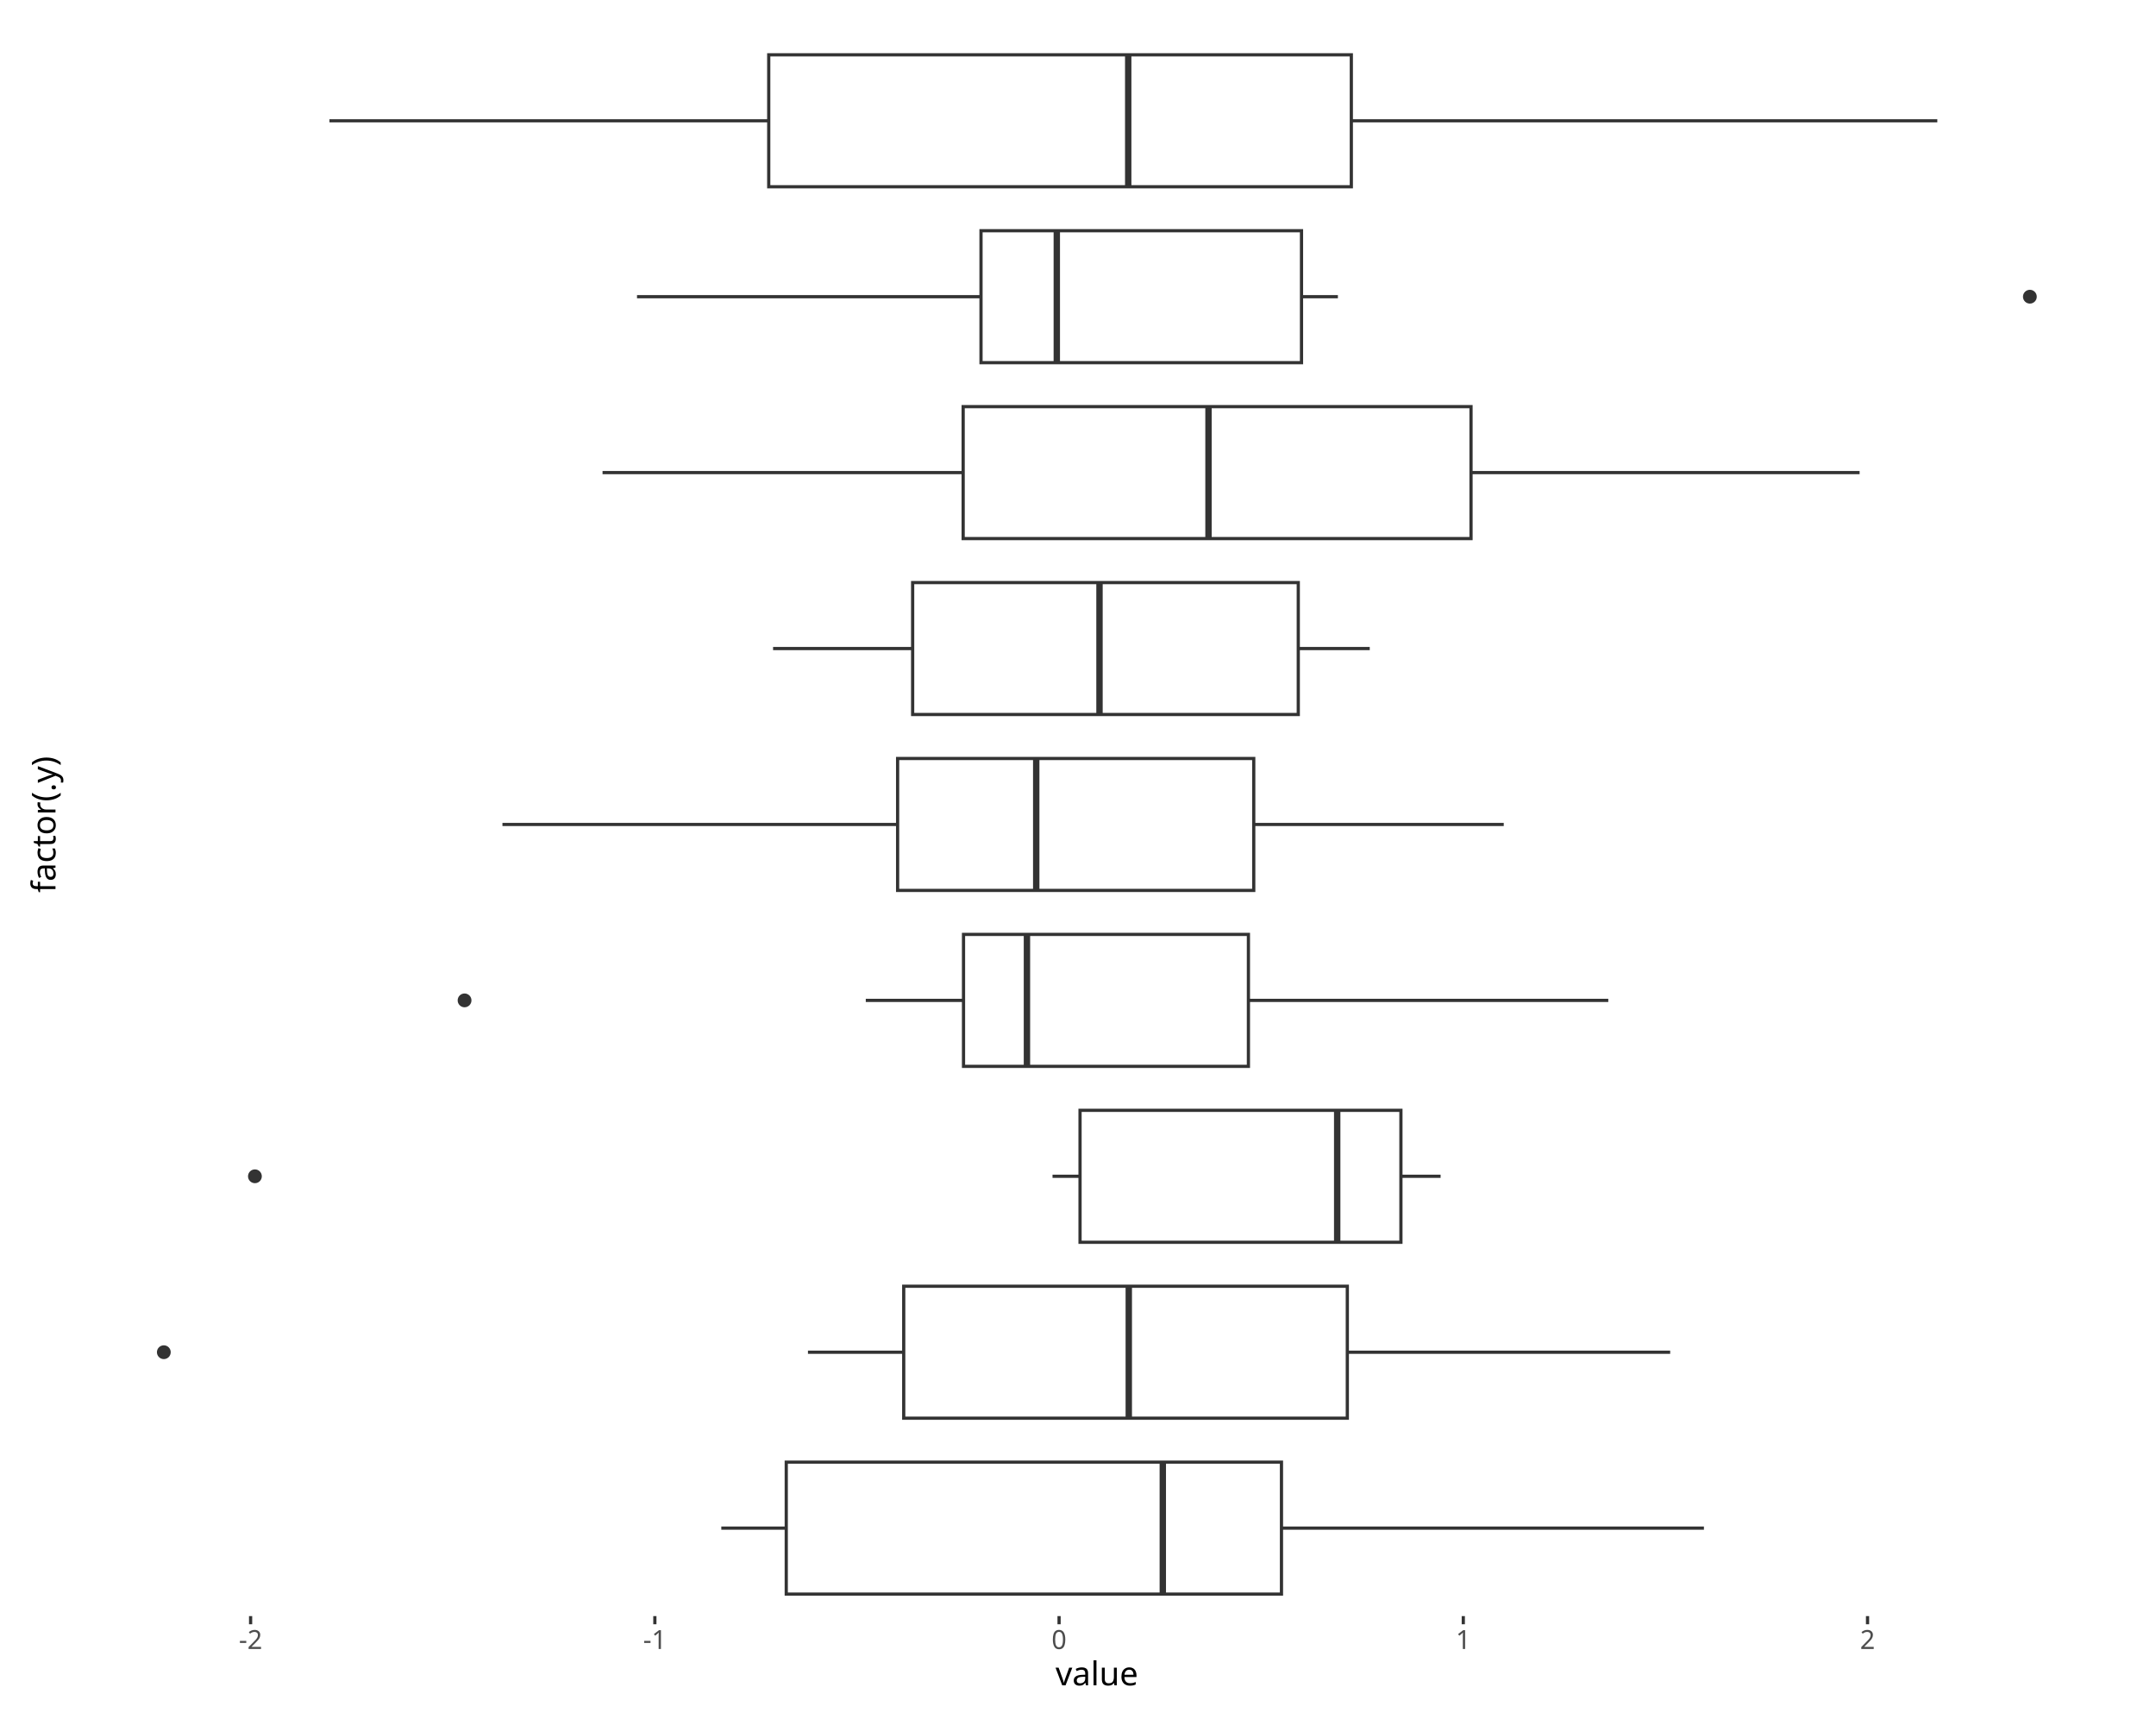
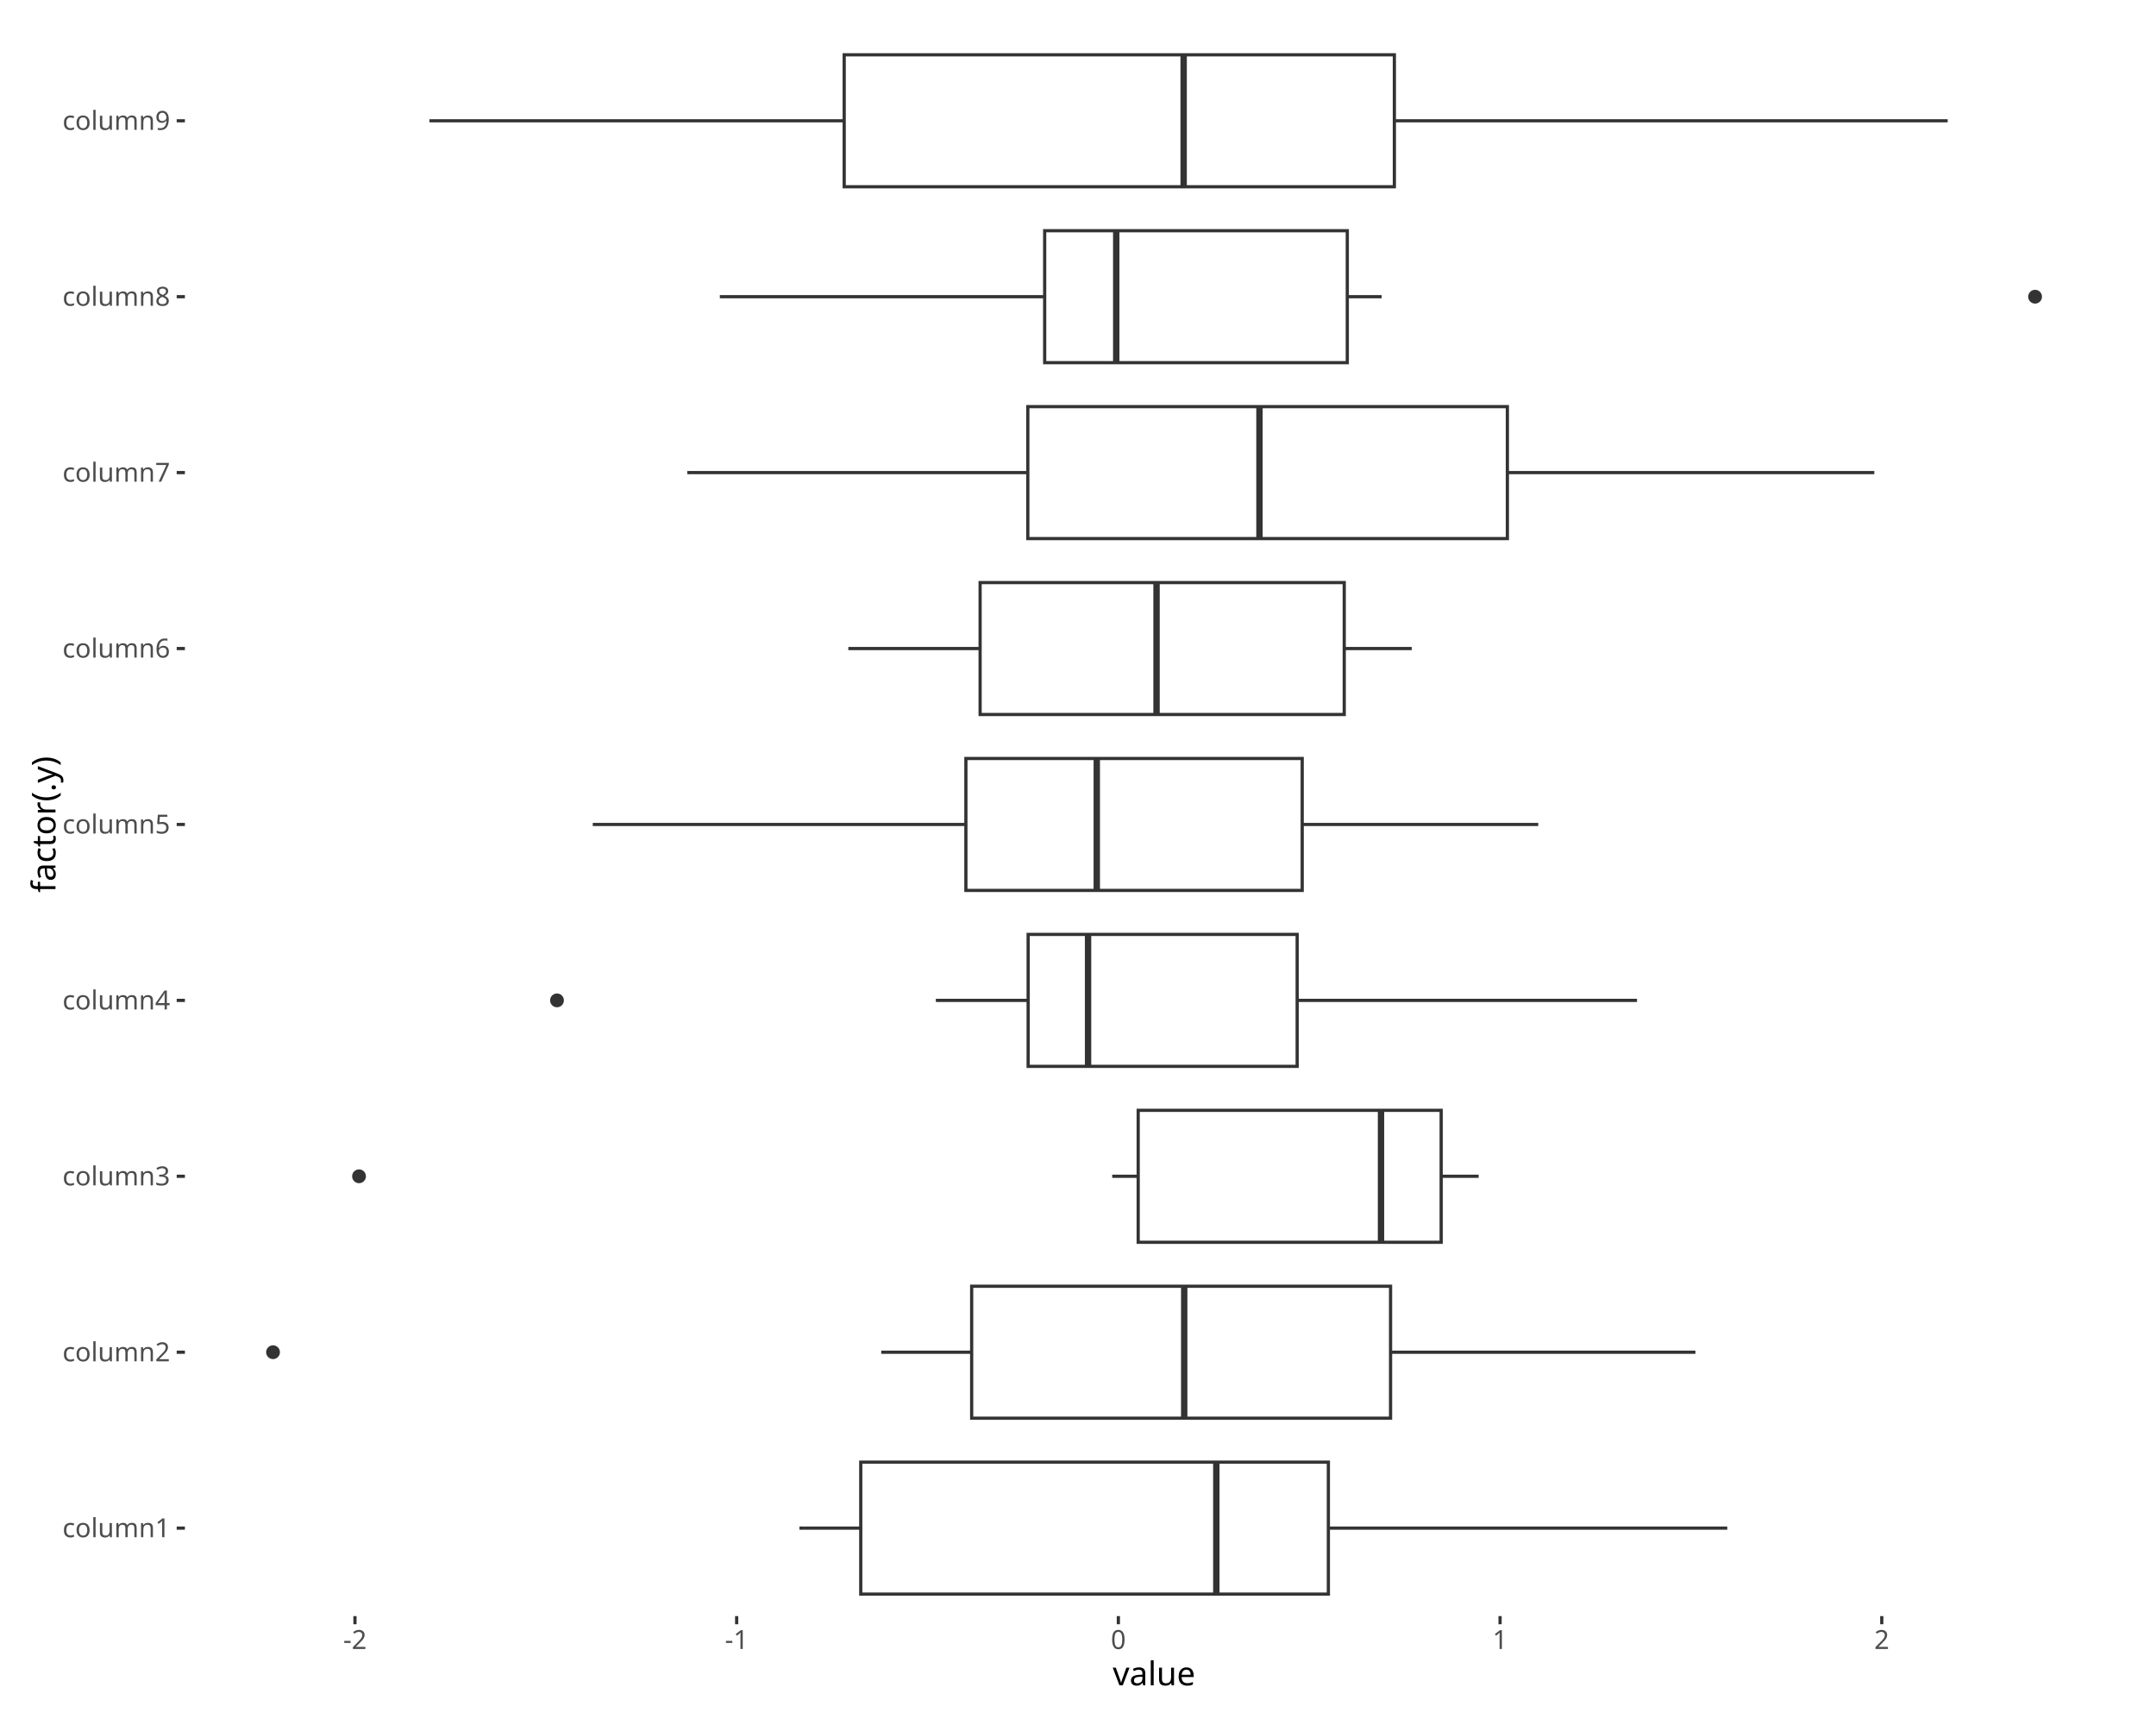
<svg xmlns="http://www.w3.org/2000/svg" class="svglite" data-engine-version="2.0" width="720.00pt" height="576.00pt" viewBox="0 0 720.00 576.00">
  <defs>
    <style type="text/css">
    .svglite line, .svglite polyline, .svglite polygon, .svglite path, .svglite rect, .svglite circle {
      fill: none;
      stroke: #000000;
      stroke-linecap: round;
      stroke-linejoin: round;
      stroke-miterlimit: 10.00;
    }
  </style>
  </defs>
  <rect width="100%" height="100%" style="stroke: none; fill: #FFFFFF;" />
  <defs>
    <clipPath id="cpMC4wMHw3MjAuMDB8MC4wMHw1NzYuMDA=">
      <rect x="0.00" y="0.00" width="720.00" height="576.00" />
    </clipPath>
  </defs>
  <g clip-path="url(#cpMC4wMHw3MjAuMDB8MC4wMHw1NzYuMDA=)">
    <rect x="0.00" y="0.00" width="720.00" height="576.00" style="stroke-width: 1.07; stroke: #FFFFFF; fill: #FFFFFF;" />
  </g>
  <defs>
-     <clipPath id="cpMjMuNTV8NzA5LjA0fDEwLjk2fDUzOS42Mw==">
-       <rect x="23.55" y="10.96" width="685.49" height="528.67" />
+     <clipPath id="cpNjEuNzV8NzA5LjA0fDEwLjk2fDUzOS42Mw==">
+       <rect x="61.75" y="10.96" width="647.29" height="528.67" />
    </clipPath>
  </defs>
-   <g clip-path="url(#cpMjMuNTV8NzA5LjA0fDEwLjk2fDUzOS42Mw==)">
+   <g clip-path="url(#cpNjEuNzV8NzA5LjA0fDEwLjk2fDUzOS42Mw==)">
</g>
  <g clip-path="url(#cpMC4wMHw3MjAuMDB8MC4wMHw1NzYuMDA=)">
</g>
  <defs>
    <clipPath id="cpNS40OHw3MTQuNTJ8NS40OHw1NzAuNTI=">
      <rect x="5.48" y="5.48" width="709.04" height="565.04" />
    </clipPath>
  </defs>
  <g clip-path="url(#cpNS40OHw3MTQuNTJ8NS40OHw1NzAuNTI=)">
    <rect x="5.48" y="5.48" width="709.04" height="565.04" style="stroke-width: 1.07; stroke: #FFFFFF; fill: #FFFFFF;" />
  </g>
  <g clip-path="url(#cpMC4wMHw3MjAuMDB8MC4wMHw1NzYuMDA=)">
</g>
  <g clip-path="url(#cpNS40OHw3MTQuNTJ8NS40OHw1NzAuNTI=)">
</g>
-   <g clip-path="url(#cpMjMuNTV8NzA5LjA0fDEwLjk2fDUzOS42Mw==)">
-     <rect x="23.55" y="10.96" width="685.49" height="528.67" style="stroke-width: 1.07; stroke: none; fill: #FFFFFF;" />
-     <line x1="427.95" y1="510.26" x2="569.03" y2="510.26" style="stroke-width: 1.07; stroke: #333333; stroke-linecap: butt;" />
-     <line x1="262.57" y1="510.26" x2="240.88" y2="510.26" style="stroke-width: 1.07; stroke: #333333; stroke-linecap: butt;" />
-     <polygon points="427.95,532.29 262.57,532.29 262.57,488.23 427.95,488.23 427.95,532.29 " style="stroke-width: 1.07; stroke: #333333; stroke-linecap: butt; stroke-linejoin: miter; fill: #FFFFFF;" />
-     <line x1="388.32" y1="532.29" x2="388.32" y2="488.23" style="stroke-width: 2.13; stroke: #333333; stroke-linecap: butt; stroke-linejoin: miter;" />
-     <circle cx="54.71" cy="451.52" r="1.95" style="stroke-width: 0.71; stroke: #333333; fill: #333333;" />
-     <line x1="449.94" y1="451.52" x2="557.76" y2="451.52" style="stroke-width: 1.07; stroke: #333333; stroke-linecap: butt;" />
-     <line x1="301.80" y1="451.52" x2="269.82" y2="451.52" style="stroke-width: 1.07; stroke: #333333; stroke-linecap: butt;" />
-     <polygon points="449.94,473.55 301.80,473.55 301.80,429.49 449.94,429.49 449.94,473.55 " style="stroke-width: 1.07; stroke: #333333; stroke-linecap: butt; stroke-linejoin: miter; fill: #FFFFFF;" />
-     <line x1="376.96" y1="473.55" x2="376.96" y2="429.49" style="stroke-width: 2.13; stroke: #333333; stroke-linecap: butt; stroke-linejoin: miter;" />
-     <circle cx="85.13" cy="392.78" r="1.95" style="stroke-width: 0.71; stroke: #333333; fill: #333333;" />
-     <line x1="467.84" y1="392.78" x2="481.09" y2="392.78" style="stroke-width: 1.07; stroke: #333333; stroke-linecap: butt;" />
-     <line x1="360.68" y1="392.78" x2="351.49" y2="392.78" style="stroke-width: 1.07; stroke: #333333; stroke-linecap: butt;" />
-     <polygon points="467.84,414.81 360.68,414.81 360.68,370.75 467.84,370.75 467.84,414.81 " style="stroke-width: 1.07; stroke: #333333; stroke-linecap: butt; stroke-linejoin: miter; fill: #FFFFFF;" />
-     <line x1="446.56" y1="414.81" x2="446.56" y2="370.75" style="stroke-width: 2.13; stroke: #333333; stroke-linecap: butt; stroke-linejoin: miter;" />
-     <circle cx="155.14" cy="334.04" r="1.95" style="stroke-width: 0.71; stroke: #333333; fill: #333333;" />
-     <line x1="416.91" y1="334.04" x2="537.09" y2="334.04" style="stroke-width: 1.07; stroke: #333333; stroke-linecap: butt;" />
-     <line x1="321.77" y1="334.04" x2="289.13" y2="334.04" style="stroke-width: 1.07; stroke: #333333; stroke-linecap: butt;" />
-     <polygon points="416.91,356.07 321.77,356.07 321.77,312.01 416.91,312.01 416.91,356.07 " style="stroke-width: 1.07; stroke: #333333; stroke-linecap: butt; stroke-linejoin: miter; fill: #FFFFFF;" />
-     <line x1="342.95" y1="356.07" x2="342.95" y2="312.01" style="stroke-width: 2.13; stroke: #333333; stroke-linecap: butt; stroke-linejoin: miter;" />
-     <line x1="418.69" y1="275.30" x2="502.18" y2="275.30" style="stroke-width: 1.07; stroke: #333333; stroke-linecap: butt;" />
-     <line x1="299.76" y1="275.30" x2="167.79" y2="275.30" style="stroke-width: 1.07; stroke: #333333; stroke-linecap: butt;" />
-     <polygon points="418.69,297.32 299.76,297.32 299.76,253.27 418.69,253.27 418.69,297.32 " style="stroke-width: 1.07; stroke: #333333; stroke-linecap: butt; stroke-linejoin: miter; fill: #FFFFFF;" />
-     <line x1="346.05" y1="297.32" x2="346.05" y2="253.27" style="stroke-width: 2.13; stroke: #333333; stroke-linecap: butt; stroke-linejoin: miter;" />
-     <line x1="433.56" y1="216.55" x2="457.43" y2="216.55" style="stroke-width: 1.07; stroke: #333333; stroke-linecap: butt;" />
-     <line x1="304.78" y1="216.55" x2="258.17" y2="216.55" style="stroke-width: 1.07; stroke: #333333; stroke-linecap: butt;" />
-     <polygon points="433.56,238.58 304.78,238.58 304.78,194.53 433.56,194.53 433.56,238.58 " style="stroke-width: 1.07; stroke: #333333; stroke-linecap: butt; stroke-linejoin: miter; fill: #FFFFFF;" />
-     <line x1="367.18" y1="238.58" x2="367.18" y2="194.53" style="stroke-width: 2.13; stroke: #333333; stroke-linecap: butt; stroke-linejoin: miter;" />
-     <line x1="491.25" y1="157.81" x2="621.02" y2="157.81" style="stroke-width: 1.07; stroke: #333333; stroke-linecap: butt;" />
-     <line x1="321.65" y1="157.81" x2="201.22" y2="157.81" style="stroke-width: 1.07; stroke: #333333; stroke-linecap: butt;" />
-     <polygon points="491.25,179.84 321.65,179.84 321.65,135.78 491.25,135.78 491.25,179.84 " style="stroke-width: 1.07; stroke: #333333; stroke-linecap: butt; stroke-linejoin: miter; fill: #FFFFFF;" />
-     <line x1="403.58" y1="179.84" x2="403.58" y2="135.78" style="stroke-width: 2.13; stroke: #333333; stroke-linecap: butt; stroke-linejoin: miter;" />
-     <circle cx="677.88" cy="99.07" r="1.95" style="stroke-width: 0.71; stroke: #333333; fill: #333333;" />
-     <line x1="434.64" y1="99.07" x2="446.79" y2="99.07" style="stroke-width: 1.07; stroke: #333333; stroke-linecap: butt;" />
-     <line x1="327.61" y1="99.07" x2="212.73" y2="99.07" style="stroke-width: 1.07; stroke: #333333; stroke-linecap: butt;" />
-     <polygon points="434.64,121.10 327.61,121.10 327.61,77.04 434.64,77.04 434.64,121.10 " style="stroke-width: 1.07; stroke: #333333; stroke-linecap: butt; stroke-linejoin: miter; fill: #FFFFFF;" />
-     <line x1="352.92" y1="121.10" x2="352.92" y2="77.04" style="stroke-width: 2.13; stroke: #333333; stroke-linecap: butt; stroke-linejoin: miter;" />
-     <line x1="451.28" y1="40.33" x2="646.97" y2="40.33" style="stroke-width: 1.07; stroke: #333333; stroke-linecap: butt;" />
-     <line x1="256.72" y1="40.33" x2="110.02" y2="40.33" style="stroke-width: 1.07; stroke: #333333; stroke-linecap: butt;" />
-     <polygon points="451.28,62.36 256.72,62.36 256.72,18.30 451.28,18.30 451.28,62.36 " style="stroke-width: 1.07; stroke: #333333; stroke-linecap: butt; stroke-linejoin: miter; fill: #FFFFFF;" />
-     <line x1="376.77" y1="62.36" x2="376.77" y2="18.30" style="stroke-width: 2.13; stroke: #333333; stroke-linecap: butt; stroke-linejoin: miter;" />
-   </g>
-   <g clip-path="url(#cpNS40OHw3MTQuNTJ8NS40OHw1NzAuNTI=)">
- </g>
-   <g clip-path="url(#cpMC4wMHw3MjAuMDB8MC4wMHw1NzYuMDA=)">
- </g>
-   <g clip-path="url(#cpNS40OHw3MTQuNTJ8NS40OHw1NzAuNTI=)">
- </g>
-   <g clip-path="url(#cpMC4wMHw3MjAuMDB8MC4wMHw1NzYuMDA=)">
- </g>
-   <g clip-path="url(#cpNS40OHw3MTQuNTJ8NS40OHw1NzAuNTI=)">
- </g>
-   <g clip-path="url(#cpMC4wMHw3MjAuMDB8MC4wMHw1NzYuMDA=)">
- </g>
-   <g clip-path="url(#cpNS40OHw3MTQuNTJ8NS40OHw1NzAuNTI=)">
- </g>
-   <g clip-path="url(#cpMC4wMHw3MjAuMDB8MC4wMHw1NzYuMDA=)">
- </g>
-   <g clip-path="url(#cpNS40OHw3MTQuNTJ8NS40OHw1NzAuNTI=)">
- </g>
-   <g clip-path="url(#cpMC4wMHw3MjAuMDB8MC4wMHw1NzYuMDA=)">
- </g>
-   <g clip-path="url(#cpNS40OHw3MTQuNTJ8NS40OHw1NzAuNTI=)">
- </g>
-   <g clip-path="url(#cpMC4wMHw3MjAuMDB8MC4wMHw1NzYuMDA=)">
- </g>
-   <g clip-path="url(#cpNS40OHw3MTQuNTJ8NS40OHw1NzAuNTI=)">
- </g>
-   <g clip-path="url(#cpMC4wMHw3MjAuMDB8MC4wMHw1NzYuMDA=)">
-     <polyline points="83.69,542.37 83.69,539.63 " style="stroke-width: 1.07; stroke: #333333; stroke-linecap: butt;" />
-     <polyline points="218.69,542.37 218.69,539.63 " style="stroke-width: 1.07; stroke: #333333; stroke-linecap: butt;" />
-     <polyline points="353.68,542.37 353.68,539.63 " style="stroke-width: 1.07; stroke: #333333; stroke-linecap: butt;" />
-     <polyline points="488.67,542.37 488.67,539.63 " style="stroke-width: 1.07; stroke: #333333; stroke-linecap: butt;" />
-     <polyline points="623.67,542.37 623.67,539.63 " style="stroke-width: 1.07; stroke: #333333; stroke-linecap: butt;" />
-     <text x="83.69" y="550.62" text-anchor="middle" style="font-size: 8.80px; fill: #4D4D4D; font-family: sans;" textLength="7.82px" lengthAdjust="spacingAndGlyphs">-2</text>
-     <text x="218.69" y="550.62" text-anchor="middle" style="font-size: 8.80px; fill: #4D4D4D; font-family: sans;" textLength="7.82px" lengthAdjust="spacingAndGlyphs">-1</text>
-     <text x="353.68" y="550.62" text-anchor="middle" style="font-size: 8.80px; fill: #4D4D4D; font-family: sans;" textLength="4.89px" lengthAdjust="spacingAndGlyphs">0</text>
-     <text x="488.67" y="550.62" text-anchor="middle" style="font-size: 8.80px; fill: #4D4D4D; font-family: sans;" textLength="4.89px" lengthAdjust="spacingAndGlyphs">1</text>
-     <text x="623.67" y="550.62" text-anchor="middle" style="font-size: 8.80px; fill: #4D4D4D; font-family: sans;" textLength="4.89px" lengthAdjust="spacingAndGlyphs">2</text>
-   </g>
-   <g clip-path="url(#cpNS40OHw3MTQuNTJ8NS40OHw1NzAuNTI=)">
- </g>
-   <g clip-path="url(#cpMC4wMHw3MjAuMDB8MC4wMHw1NzYuMDA=)">
-     <text x="366.30" y="562.76" text-anchor="middle" style="font-size: 11.00px; font-family: sans;" textLength="26.30px" lengthAdjust="spacingAndGlyphs">value</text>
-   </g>
-   <g clip-path="url(#cpNS40OHw3MTQuNTJ8NS40OHw1NzAuNTI=)">
- </g>
-   <g clip-path="url(#cpMC4wMHw3MjAuMDB8MC4wMHw1NzYuMDA=)">
- </g>
+   <g clip-path="url(#cpNjEuNzV8NzA5LjA0fDEwLjk2fDUzOS42Mw==)">
+     <rect x="61.75" y="10.96" width="647.29" height="528.67" style="stroke-width: 1.07; stroke: none; fill: #FFFFFF;" />
+     <line x1="443.61" y1="510.26" x2="576.83" y2="510.26" style="stroke-width: 1.07; stroke: #333333; stroke-linecap: butt;" />
+     <line x1="287.45" y1="510.26" x2="266.97" y2="510.26" style="stroke-width: 1.07; stroke: #333333; stroke-linecap: butt;" />
+     <polygon points="443.61,532.29 287.45,532.29 287.45,488.23 443.61,488.23 443.61,532.29 " style="stroke-width: 1.07; stroke: #333333; stroke-linecap: butt; stroke-linejoin: miter; fill: #FFFFFF;" />
+     <line x1="406.19" y1="532.29" x2="406.19" y2="488.23" style="stroke-width: 2.13; stroke: #333333; stroke-linecap: butt; stroke-linejoin: miter;" />
+     <circle cx="91.18" cy="451.52" r="1.95" style="stroke-width: 0.71; stroke: #333333; fill: #333333;" />
+     <line x1="464.38" y1="451.52" x2="566.19" y2="451.52" style="stroke-width: 1.07; stroke: #333333; stroke-linecap: butt;" />
+     <line x1="324.49" y1="451.52" x2="294.29" y2="451.52" style="stroke-width: 1.07; stroke: #333333; stroke-linecap: butt;" />
+     <polygon points="464.38,473.55 324.49,473.55 324.49,429.49 464.38,429.49 464.38,473.55 " style="stroke-width: 1.07; stroke: #333333; stroke-linecap: butt; stroke-linejoin: miter; fill: #FFFFFF;" />
+     <line x1="395.47" y1="473.55" x2="395.47" y2="429.49" style="stroke-width: 2.13; stroke: #333333; stroke-linecap: butt; stroke-linejoin: miter;" />
+     <circle cx="119.90" cy="392.78" r="1.95" style="stroke-width: 0.71; stroke: #333333; fill: #333333;" />
+     <line x1="481.28" y1="392.78" x2="493.80" y2="392.78" style="stroke-width: 1.07; stroke: #333333; stroke-linecap: butt;" />
+     <line x1="380.10" y1="392.78" x2="371.42" y2="392.78" style="stroke-width: 1.07; stroke: #333333; stroke-linecap: butt;" />
+     <polygon points="481.28,414.81 380.10,414.81 380.10,370.75 481.28,370.75 481.28,414.81 " style="stroke-width: 1.07; stroke: #333333; stroke-linecap: butt; stroke-linejoin: miter; fill: #FFFFFF;" />
+     <line x1="461.19" y1="414.81" x2="461.19" y2="370.75" style="stroke-width: 2.13; stroke: #333333; stroke-linecap: butt; stroke-linejoin: miter;" />
+     <circle cx="186.01" cy="334.04" r="1.95" style="stroke-width: 0.71; stroke: #333333; fill: #333333;" />
+     <line x1="433.19" y1="334.04" x2="546.68" y2="334.04" style="stroke-width: 1.07; stroke: #333333; stroke-linecap: butt;" />
+     <line x1="343.35" y1="334.04" x2="312.53" y2="334.04" style="stroke-width: 1.07; stroke: #333333; stroke-linecap: butt;" />
+     <polygon points="433.19,356.07 343.35,356.07 343.35,312.01 433.19,312.01 433.19,356.07 " style="stroke-width: 1.07; stroke: #333333; stroke-linecap: butt; stroke-linejoin: miter; fill: #FFFFFF;" />
+     <line x1="363.36" y1="356.07" x2="363.36" y2="312.01" style="stroke-width: 2.13; stroke: #333333; stroke-linecap: butt; stroke-linejoin: miter;" />
+     <line x1="434.87" y1="275.30" x2="513.70" y2="275.30" style="stroke-width: 1.07; stroke: #333333; stroke-linecap: butt;" />
+     <line x1="322.56" y1="275.30" x2="197.95" y2="275.30" style="stroke-width: 1.07; stroke: #333333; stroke-linecap: butt;" />
+     <polygon points="434.87,297.32 322.56,297.32 322.56,253.27 434.87,253.27 434.87,297.32 " style="stroke-width: 1.07; stroke: #333333; stroke-linecap: butt; stroke-linejoin: miter; fill: #FFFFFF;" />
+     <line x1="366.27" y1="297.32" x2="366.27" y2="253.27" style="stroke-width: 2.13; stroke: #333333; stroke-linecap: butt; stroke-linejoin: miter;" />
+     <line x1="448.91" y1="216.55" x2="471.45" y2="216.55" style="stroke-width: 1.07; stroke: #333333; stroke-linecap: butt;" />
+     <line x1="327.31" y1="216.55" x2="283.30" y2="216.55" style="stroke-width: 1.07; stroke: #333333; stroke-linecap: butt;" />
+     <polygon points="448.91,238.58 327.31,238.58 327.31,194.53 448.91,194.53 448.91,238.58 " style="stroke-width: 1.07; stroke: #333333; stroke-linecap: butt; stroke-linejoin: miter; fill: #FFFFFF;" />
+     <line x1="386.23" y1="238.58" x2="386.23" y2="194.53" style="stroke-width: 2.13; stroke: #333333; stroke-linecap: butt; stroke-linejoin: miter;" />
+     <line x1="503.39" y1="157.81" x2="625.93" y2="157.81" style="stroke-width: 1.07; stroke: #333333; stroke-linecap: butt;" />
+     <line x1="343.24" y1="157.81" x2="229.52" y2="157.81" style="stroke-width: 1.07; stroke: #333333; stroke-linecap: butt;" />
+     <polygon points="503.39,179.84 343.24,179.84 343.24,135.78 503.39,135.78 503.39,179.84 " style="stroke-width: 1.07; stroke: #333333; stroke-linecap: butt; stroke-linejoin: miter; fill: #FFFFFF;" />
+     <line x1="420.60" y1="179.84" x2="420.60" y2="135.78" style="stroke-width: 2.13; stroke: #333333; stroke-linecap: butt; stroke-linejoin: miter;" />
+     <circle cx="679.62" cy="99.07" r="1.95" style="stroke-width: 0.71; stroke: #333333; fill: #333333;" />
+     <line x1="449.93" y1="99.07" x2="461.41" y2="99.07" style="stroke-width: 1.07; stroke: #333333; stroke-linecap: butt;" />
+     <line x1="348.87" y1="99.07" x2="240.39" y2="99.07" style="stroke-width: 1.07; stroke: #333333; stroke-linecap: butt;" />
+     <polygon points="449.93,121.10 348.87,121.10 348.87,77.04 449.93,77.04 449.93,121.10 " style="stroke-width: 1.07; stroke: #333333; stroke-linecap: butt; stroke-linejoin: miter; fill: #FFFFFF;" />
+     <line x1="372.77" y1="121.10" x2="372.77" y2="77.04" style="stroke-width: 2.13; stroke: #333333; stroke-linecap: butt; stroke-linejoin: miter;" />
+     <line x1="465.65" y1="40.33" x2="650.43" y2="40.33" style="stroke-width: 1.07; stroke: #333333; stroke-linecap: butt;" />
+     <line x1="281.92" y1="40.33" x2="143.41" y2="40.33" style="stroke-width: 1.07; stroke: #333333; stroke-linecap: butt;" />
+     <polygon points="465.65,62.36 281.92,62.36 281.92,18.30 465.65,18.30 465.65,62.36 " style="stroke-width: 1.07; stroke: #333333; stroke-linecap: butt; stroke-linejoin: miter; fill: #FFFFFF;" />
+     <line x1="395.28" y1="62.36" x2="395.28" y2="18.30" style="stroke-width: 2.13; stroke: #333333; stroke-linecap: butt; stroke-linejoin: miter;" />
+   </g>
+   <g clip-path="url(#cpNS40OHw3MTQuNTJ8NS40OHw1NzAuNTI=)">
+ </g>
+   <g clip-path="url(#cpMC4wMHw3MjAuMDB8MC4wMHw1NzYuMDA=)">
+ </g>
+   <g clip-path="url(#cpNS40OHw3MTQuNTJ8NS40OHw1NzAuNTI=)">
+ </g>
+   <g clip-path="url(#cpMC4wMHw3MjAuMDB8MC4wMHw1NzYuMDA=)">
+ </g>
+   <g clip-path="url(#cpNS40OHw3MTQuNTJ8NS40OHw1NzAuNTI=)">
+ </g>
+   <g clip-path="url(#cpMC4wMHw3MjAuMDB8MC4wMHw1NzYuMDA=)">
+ </g>
+   <g clip-path="url(#cpNS40OHw3MTQuNTJ8NS40OHw1NzAuNTI=)">
+ </g>
+   <g clip-path="url(#cpMC4wMHw3MjAuMDB8MC4wMHw1NzYuMDA=)">
+ </g>
+   <g clip-path="url(#cpNS40OHw3MTQuNTJ8NS40OHw1NzAuNTI=)">
+ </g>
+   <g clip-path="url(#cpMC4wMHw3MjAuMDB8MC4wMHw1NzYuMDA=)">
+ </g>
+   <g clip-path="url(#cpNS40OHw3MTQuNTJ8NS40OHw1NzAuNTI=)">
+ </g>
+   <g clip-path="url(#cpMC4wMHw3MjAuMDB8MC4wMHw1NzYuMDA=)">
+ </g>
+   <g clip-path="url(#cpNS40OHw3MTQuNTJ8NS40OHw1NzAuNTI=)">
+ </g>
+   <g clip-path="url(#cpMC4wMHw3MjAuMDB8MC4wMHw1NzYuMDA=)">
+     <polyline points="118.54,542.37 118.54,539.63 " style="stroke-width: 1.07; stroke: #333333; stroke-linecap: butt;" />
+     <polyline points="246.01,542.37 246.01,539.63 " style="stroke-width: 1.07; stroke: #333333; stroke-linecap: butt;" />
+     <polyline points="373.48,542.37 373.48,539.63 " style="stroke-width: 1.07; stroke: #333333; stroke-linecap: butt;" />
+     <polyline points="500.95,542.37 500.95,539.63 " style="stroke-width: 1.07; stroke: #333333; stroke-linecap: butt;" />
+     <polyline points="628.42,542.37 628.42,539.63 " style="stroke-width: 1.07; stroke: #333333; stroke-linecap: butt;" />
+     <text x="118.54" y="550.62" text-anchor="middle" style="font-size: 8.80px; fill: #4D4D4D; font-family: sans;" textLength="7.82px" lengthAdjust="spacingAndGlyphs">-2</text>
+     <text x="246.01" y="550.62" text-anchor="middle" style="font-size: 8.80px; fill: #4D4D4D; font-family: sans;" textLength="7.82px" lengthAdjust="spacingAndGlyphs">-1</text>
+     <text x="373.48" y="550.62" text-anchor="middle" style="font-size: 8.80px; fill: #4D4D4D; font-family: sans;" textLength="4.89px" lengthAdjust="spacingAndGlyphs">0</text>
+     <text x="500.95" y="550.62" text-anchor="middle" style="font-size: 8.80px; fill: #4D4D4D; font-family: sans;" textLength="4.89px" lengthAdjust="spacingAndGlyphs">1</text>
+     <text x="628.42" y="550.62" text-anchor="middle" style="font-size: 8.80px; fill: #4D4D4D; font-family: sans;" textLength="4.89px" lengthAdjust="spacingAndGlyphs">2</text>
+   </g>
+   <g clip-path="url(#cpNS40OHw3MTQuNTJ8NS40OHw1NzAuNTI=)">
+ </g>
+   <g clip-path="url(#cpMC4wMHw3MjAuMDB8MC4wMHw1NzYuMDA=)">
+     <text x="385.40" y="562.76" text-anchor="middle" style="font-size: 11.00px; font-family: sans;" textLength="26.30px" lengthAdjust="spacingAndGlyphs">value</text>
+   </g>
+   <g clip-path="url(#cpNS40OHw3MTQuNTJ8NS40OHw1NzAuNTI=)">
+ </g>
+   <g clip-path="url(#cpMC4wMHw3MjAuMDB8MC4wMHw1NzYuMDA=)">
+     <text x="56.82" y="513.29" text-anchor="end" style="font-size: 8.80px; fill: #4D4D4D; font-family: sans;" textLength="33.27px" lengthAdjust="spacingAndGlyphs">column1</text>
+     <text x="56.82" y="454.55" text-anchor="end" style="font-size: 8.80px; fill: #4D4D4D; font-family: sans;" textLength="33.27px" lengthAdjust="spacingAndGlyphs">column2</text>
+     <text x="56.82" y="395.81" text-anchor="end" style="font-size: 8.80px; fill: #4D4D4D; font-family: sans;" textLength="33.27px" lengthAdjust="spacingAndGlyphs">column3</text>
+     <text x="56.82" y="337.07" text-anchor="end" style="font-size: 8.80px; fill: #4D4D4D; font-family: sans;" textLength="33.27px" lengthAdjust="spacingAndGlyphs">column4</text>
+     <text x="56.82" y="278.32" text-anchor="end" style="font-size: 8.80px; fill: #4D4D4D; font-family: sans;" textLength="33.27px" lengthAdjust="spacingAndGlyphs">column5</text>
+     <text x="56.82" y="219.58" text-anchor="end" style="font-size: 8.80px; fill: #4D4D4D; font-family: sans;" textLength="33.27px" lengthAdjust="spacingAndGlyphs">column6</text>
+     <text x="56.82" y="160.84" text-anchor="end" style="font-size: 8.80px; fill: #4D4D4D; font-family: sans;" textLength="33.27px" lengthAdjust="spacingAndGlyphs">column7</text>
+     <text x="56.82" y="102.10" text-anchor="end" style="font-size: 8.80px; fill: #4D4D4D; font-family: sans;" textLength="33.27px" lengthAdjust="spacingAndGlyphs">column8</text>
+     <text x="56.82" y="43.36" text-anchor="end" style="font-size: 8.80px; fill: #4D4D4D; font-family: sans;" textLength="33.27px" lengthAdjust="spacingAndGlyphs">column9</text>
+     <polyline points="59.01,510.26 61.75,510.26 " style="stroke-width: 1.07; stroke: #333333; stroke-linecap: butt;" />
+     <polyline points="59.01,451.52 61.75,451.52 " style="stroke-width: 1.07; stroke: #333333; stroke-linecap: butt;" />
+     <polyline points="59.01,392.78 61.75,392.78 " style="stroke-width: 1.07; stroke: #333333; stroke-linecap: butt;" />
+     <polyline points="59.01,334.04 61.75,334.04 " style="stroke-width: 1.07; stroke: #333333; stroke-linecap: butt;" />
+     <polyline points="59.01,275.30 61.75,275.30 " style="stroke-width: 1.07; stroke: #333333; stroke-linecap: butt;" />
+     <polyline points="59.01,216.55 61.75,216.55 " style="stroke-width: 1.07; stroke: #333333; stroke-linecap: butt;" />
+     <polyline points="59.01,157.81 61.75,157.81 " style="stroke-width: 1.07; stroke: #333333; stroke-linecap: butt;" />
+     <polyline points="59.01,99.07 61.75,99.07 " style="stroke-width: 1.07; stroke: #333333; stroke-linecap: butt;" />
+     <polyline points="59.01,40.33 61.75,40.33 " style="stroke-width: 1.07; stroke: #333333; stroke-linecap: butt;" />
+   </g>
  <g clip-path="url(#cpNS40OHw3MTQuNTJ8NS40OHw1NzAuNTI=)">
</g>
  <g clip-path="url(#cpMC4wMHw3MjAuMDB8MC4wMHw1NzYuMDA=)">
    <text transform="translate(18.53,275.30) rotate(-90)" text-anchor="middle" style="font-size: 11.00px; font-family: sans;" textLength="43.40px" lengthAdjust="spacingAndGlyphs">factor(.y)</text>
  </g>
  <g clip-path="url(#cpNS40OHw3MTQuNTJ8NS40OHw1NzAuNTI=)">
</g>
  <g clip-path="url(#cpMC4wMHw3MjAuMDB8MC4wMHw1NzYuMDA=)">
</g>
  <g clip-path="url(#cpNS40OHw3MTQuNTJ8NS40OHw1NzAuNTI=)">
</g>
  <g clip-path="url(#cpMC4wMHw3MjAuMDB8MC4wMHw1NzYuMDA=)">
</g>
  <g clip-path="url(#cpNS40OHw3MTQuNTJ8NS40OHw1NzAuNTI=)">
</g>
  <g clip-path="url(#cpMC4wMHw3MjAuMDB8MC4wMHw1NzYuMDA=)">
</g>
  <g clip-path="url(#cpNS40OHw3MTQuNTJ8NS40OHw1NzAuNTI=)">
</g>
  <g clip-path="url(#cpMC4wMHw3MjAuMDB8MC4wMHw1NzYuMDA=)">
</g>
  <g clip-path="url(#cpNS40OHw3MTQuNTJ8NS40OHw1NzAuNTI=)">
</g>
  <g clip-path="url(#cpMC4wMHw3MjAuMDB8MC4wMHw1NzYuMDA=)">
</g>
  <g clip-path="url(#cpNS40OHw3MTQuNTJ8NS40OHw1NzAuNTI=)">
</g>
  <g clip-path="url(#cpMC4wMHw3MjAuMDB8MC4wMHw1NzYuMDA=)">
</g>
  <g clip-path="url(#cpNS40OHw3MTQuNTJ8NS40OHw1NzAuNTI=)">
</g>
  <g clip-path="url(#cpMC4wMHw3MjAuMDB8MC4wMHw1NzYuMDA=)">
</g>
  <g clip-path="url(#cpNS40OHw3MTQuNTJ8NS40OHw1NzAuNTI=)">
</g>
  <g clip-path="url(#cpMC4wMHw3MjAuMDB8MC4wMHw1NzYuMDA=)">
</g>
  <g clip-path="url(#cpNS40OHw3MTQuNTJ8NS40OHw1NzAuNTI=)">
</g>
  <g clip-path="url(#cpMC4wMHw3MjAuMDB8MC4wMHw1NzYuMDA=)">
</g>
  <g clip-path="url(#cpNS40OHw3MTQuNTJ8NS40OHw1NzAuNTI=)">
</g>
  <g clip-path="url(#cpMC4wMHw3MjAuMDB8MC4wMHw1NzYuMDA=)">
</g>
  <g clip-path="url(#cpNS40OHw3MTQuNTJ8NS40OHw1NzAuNTI=)">
</g>
  <g clip-path="url(#cpMC4wMHw3MjAuMDB8MC4wMHw1NzYuMDA=)">
</g>
-   <g clip-path="url(#cpMjMuNTV8NzA5LjA0fDEwLjk2fDUzOS42Mw==)">
+   <g clip-path="url(#cpNjEuNzV8NzA5LjA0fDEwLjk2fDUzOS42Mw==)">
</g>
  <g clip-path="url(#cpMC4wMHw3MjAuMDB8MC4wMHw1NzYuMDA=)">
</g>
</svg>
